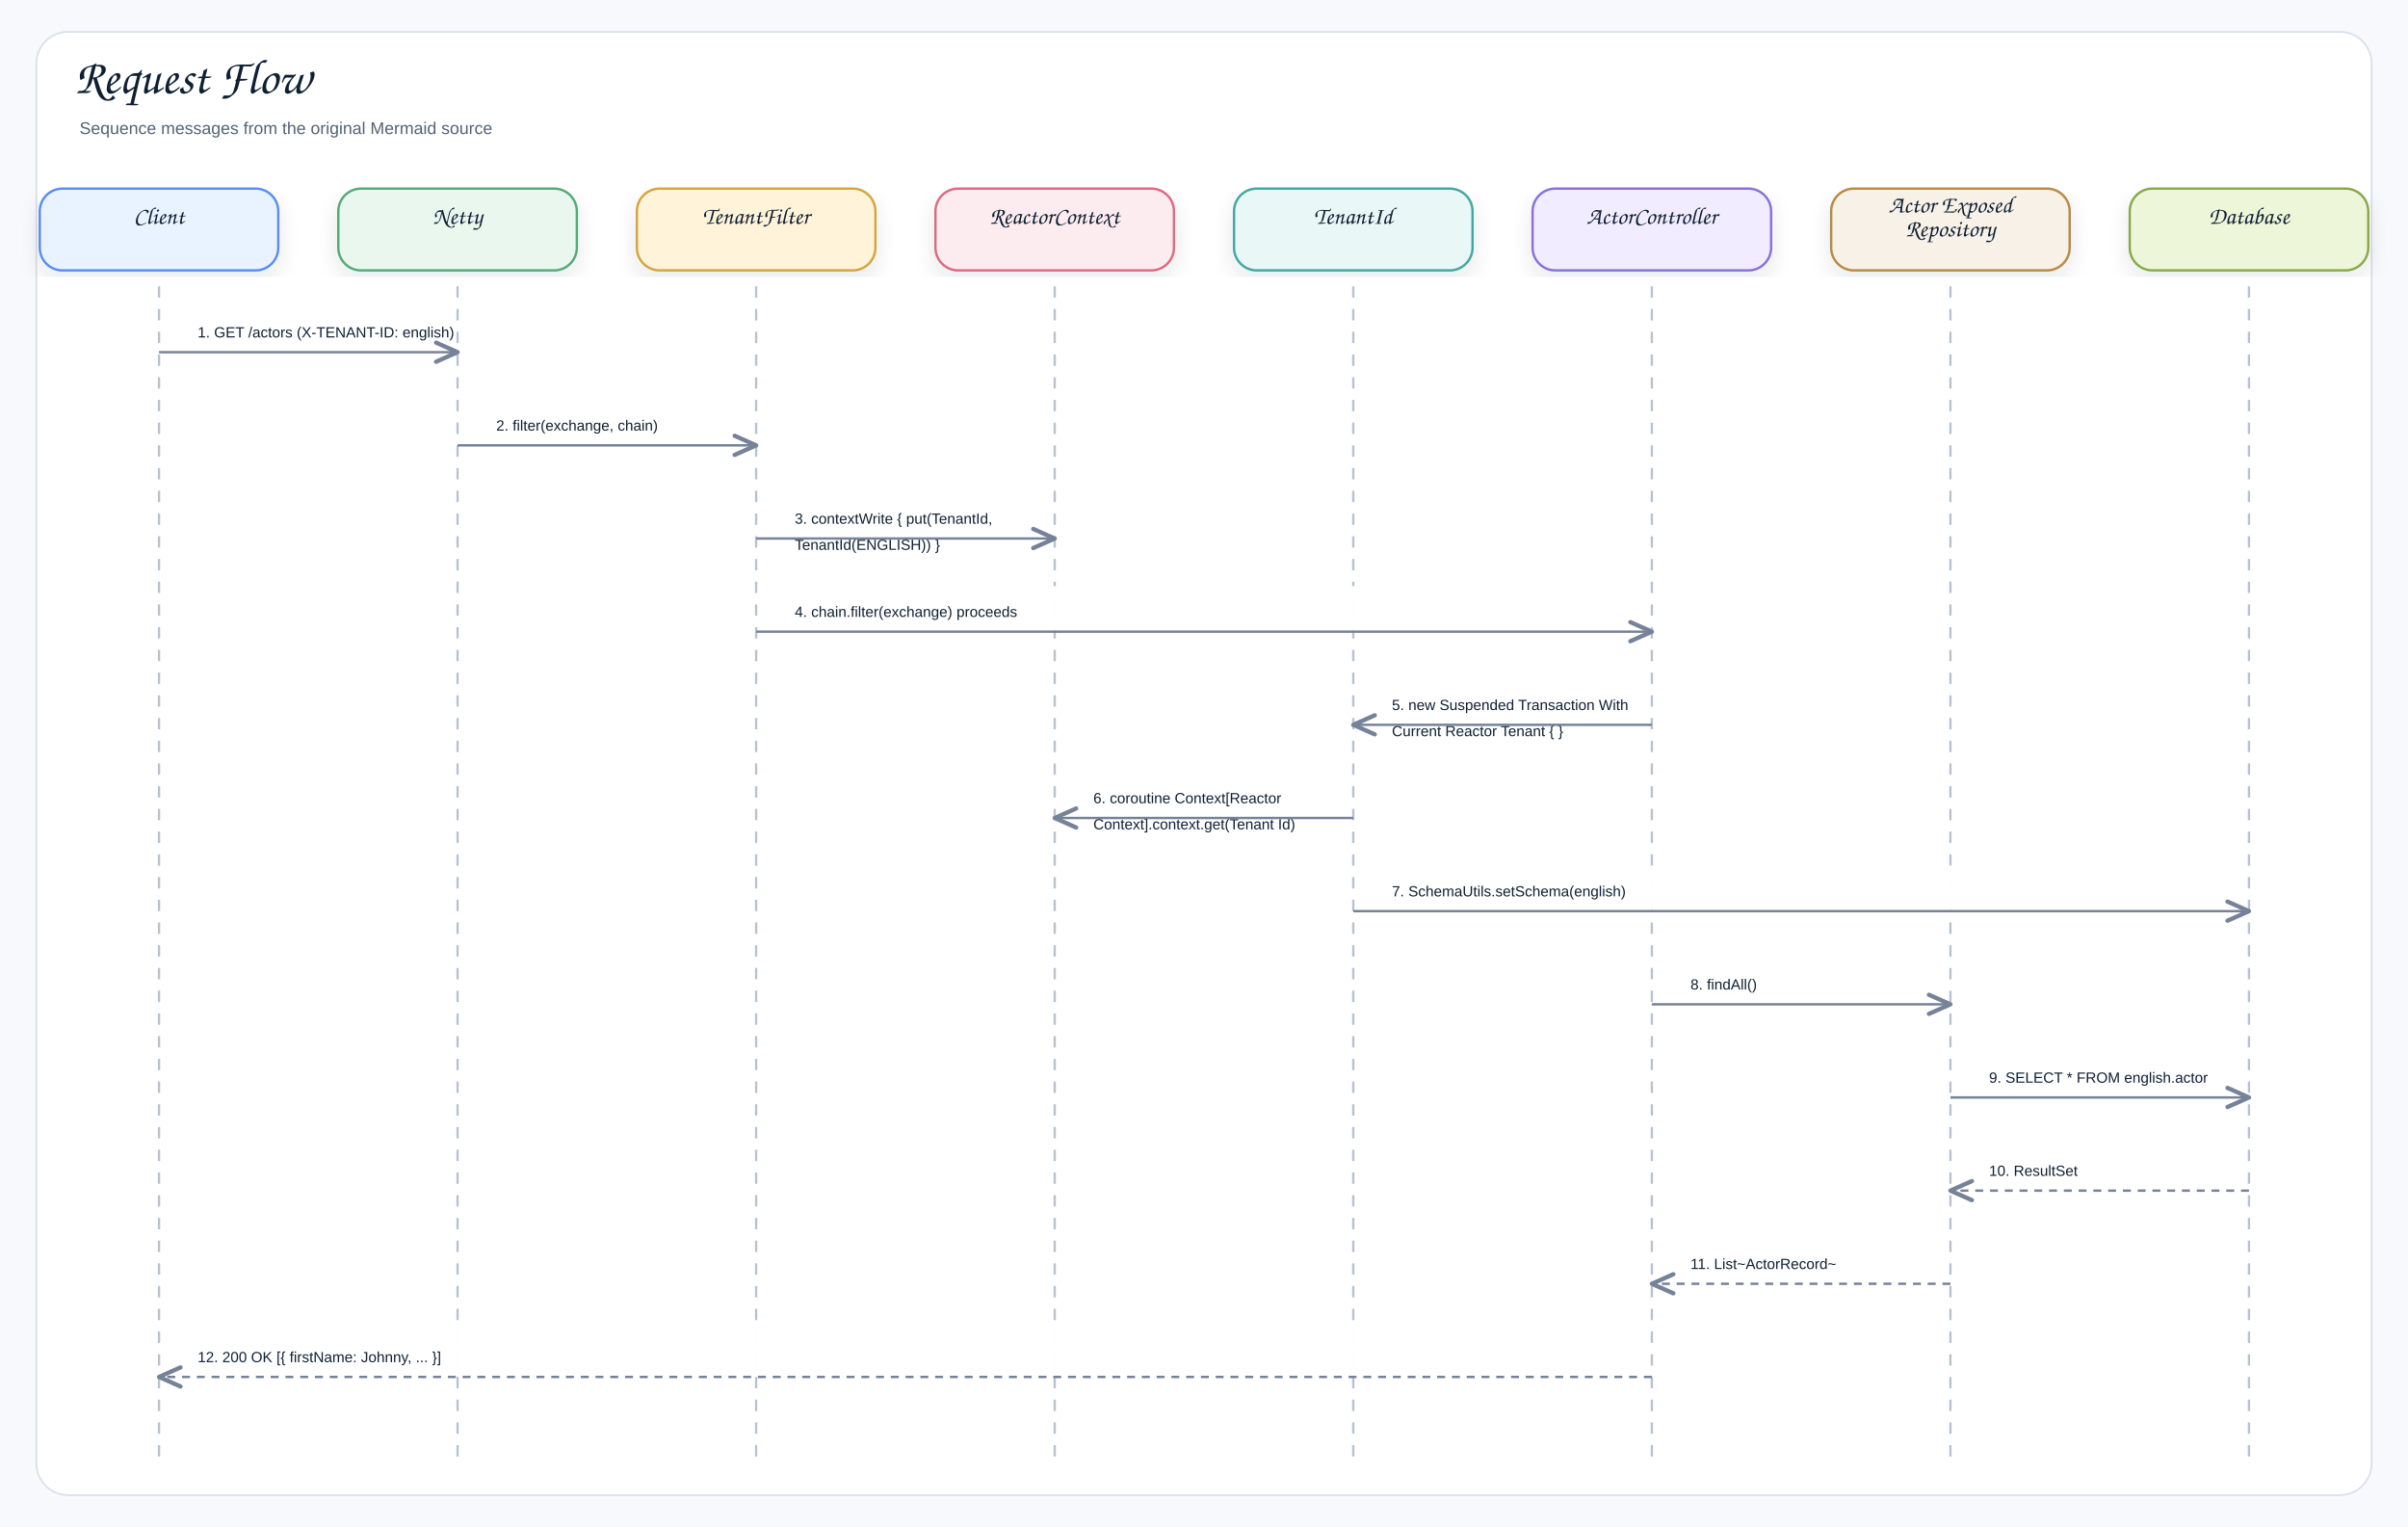
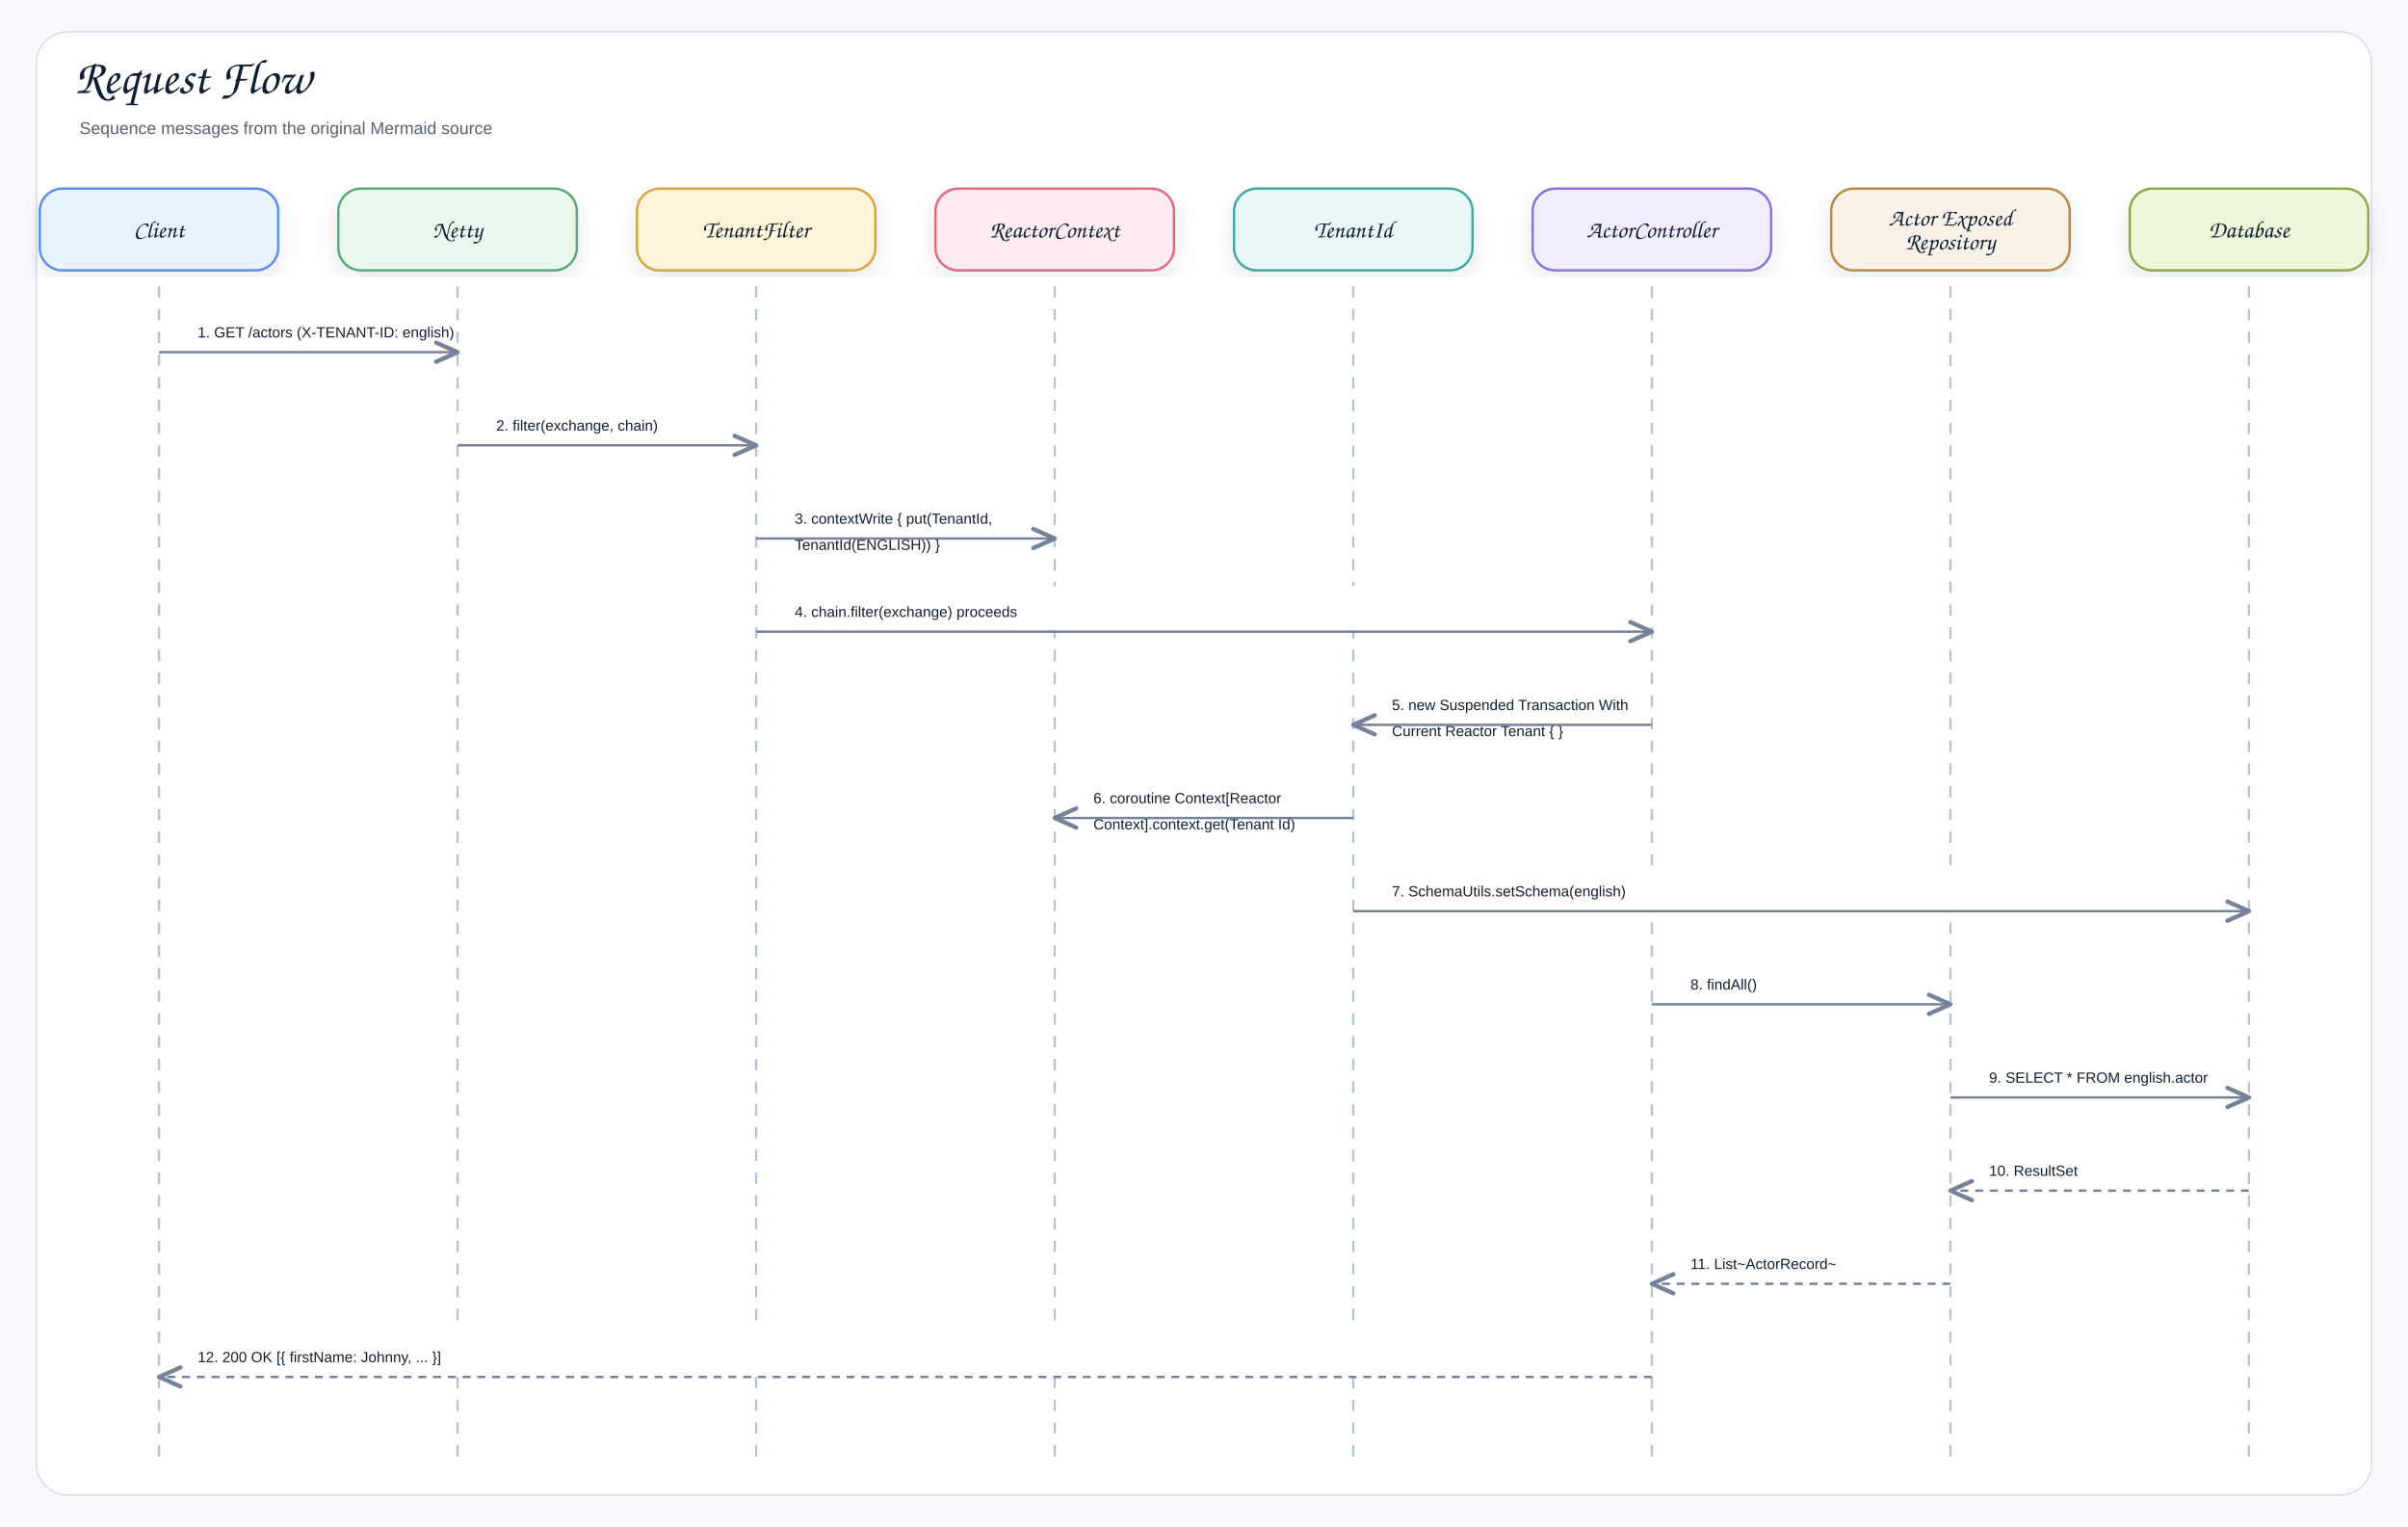
<svg xmlns="http://www.w3.org/2000/svg" width="2120" height="1344" viewBox="0 0 2120 1344" role="img" aria-label="Request Flow">
  <defs>
    <filter id="shadow" x="-8%" y="-8%" width="116%" height="116%">
      <feDropShadow dx="0" dy="8" stdDeviation="9" flood-color="#1f2937" flood-opacity="0.10" />
    </filter>
    <marker id="openArrow" markerWidth="12" markerHeight="10" refX="10" refY="5" orient="auto" markerUnits="strokeWidth">
      <path d="M 1 1 L 10 5 L 1 9" fill="none" stroke="#758297" stroke-width="1.8" stroke-linecap="round" stroke-linejoin="round" />
    </marker>
    <marker id="inherit" markerWidth="14" markerHeight="12" refX="12" refY="6" orient="auto" markerUnits="strokeWidth">
      <path d="M 0 1 L 12 6 L 0 11 Z" fill="#ffffff" stroke="#758297" stroke-width="1.8" />
    </marker>
    <style>
    .canvas{fill:#f7f9fc}.frame{fill:#fff;stroke:#d8e0ea;stroke-width:1.5}
    .title{font-family:"Architects Daughter","Comic Sans MS","Comic Sans",cursive;font-size:43px;font-weight:400;fill:#102033}
    .subtitle{font-family:"Comic Sans MS","Comic Sans","Comic Neue",Arial,sans-serif;font-size:15px;font-weight:400;fill:#536273}
    .label{font-family:"Architects Daughter","Comic Sans MS","Comic Sans",cursive;font-size:25px;font-weight:400;fill:#102033}
    .smallLabel{font-family:"Architects Daughter","Comic Sans MS","Comic Sans",cursive;font-size:21px;font-weight:400;fill:#102033}
    .mono{font-family:"Comic Sans MS","Comic Sans","Comic Neue",Arial,sans-serif;font-size:12px;font-weight:400;fill:#102033}
    .small{font-family:"Comic Sans MS","Comic Sans","Comic Neue",Arial,sans-serif;font-size:12px;font-weight:400;fill:#536273}
    .strong{font-family:"Comic Sans MS","Comic Sans","Comic Neue",Arial,sans-serif;font-size:13px;font-weight:400;fill:#102033}
    .card{stroke-width:2.1;filter:url(#shadow)}.compartment{stroke-width:1.5;fill:none}
    .line{stroke:#758297;stroke-width:2.1;fill:none;marker-end:url(#openArrow)}
    .plainLine{stroke:#758297;stroke-width:2.1;fill:none}
    .dashed{stroke:#758297;stroke-width:2.1;stroke-dasharray:7 6;fill:none;marker-end:url(#openArrow)}
    .inheritLine{stroke:#758297;stroke-width:2.2;fill:none;marker-end:url(#inherit)}
    .implLine{stroke:#758297;stroke-width:2.2;stroke-dasharray:8 7;fill:none;marker-end:url(#inherit)}
  </style>
  </defs>
  <rect class="canvas" width="2120" height="1344" />
  <rect class="frame" x="32" y="28" width="2056" height="1288" rx="28" />
  <text class="title" x="66" y="82">Request Flow</text>
  <text class="subtitle" x="70" y="118">Sequence messages from the original Mermaid source</text>
  <rect class="card" x="35" y="166" width="210" height="72" rx="20" fill="#E8F3FF" stroke="#5B8DEF" />
-   <text class="smallLabel" x="140" y="197" text-anchor="middle">Client</text>
+   <text class="smallLabel" x="140" y="209" text-anchor="middle">Client</text>
  <line x1="140" y1="252" x2="140" y2="1284" stroke="#b7c2d1" stroke-width="2" stroke-dasharray="10 10" />
  <rect class="card" x="297.857" y="166" width="210" height="72" rx="20" fill="#EAF7EF" stroke="#58A978" />
-   <text class="smallLabel" x="402.857" y="197" text-anchor="middle">Netty</text>
+   <text class="smallLabel" x="402.857" y="209" text-anchor="middle">Netty</text>
  <line x1="402.857" y1="252" x2="402.857" y2="1284" stroke="#b7c2d1" stroke-width="2" stroke-dasharray="10 10" />
  <rect class="card" x="560.714" y="166" width="210" height="72" rx="20" fill="#FFF3D9" stroke="#D6A441" />
-   <text class="smallLabel" x="665.714" y="197" text-anchor="middle">TenantFilter</text>
+   <text class="smallLabel" x="665.714" y="209" text-anchor="middle">TenantFilter</text>
  <line x1="665.714" y1="252" x2="665.714" y2="1284" stroke="#b7c2d1" stroke-width="2" stroke-dasharray="10 10" />
  <rect class="card" x="823.571" y="166" width="210" height="72" rx="20" fill="#FDECEF" stroke="#DC6B82" />
-   <text class="smallLabel" x="928.571" y="197" text-anchor="middle">ReactorContext</text>
+   <text class="smallLabel" x="928.571" y="209" text-anchor="middle">ReactorContext</text>
  <line x1="928.571" y1="252" x2="928.571" y2="1284" stroke="#b7c2d1" stroke-width="2" stroke-dasharray="10 10" />
  <rect class="card" x="1086.429" y="166" width="210" height="72" rx="20" fill="#E9F7F6" stroke="#45A7A1" />
-   <text class="smallLabel" x="1191.429" y="197" text-anchor="middle">TenantId</text>
+   <text class="smallLabel" x="1191.429" y="209" text-anchor="middle">TenantId</text>
  <line x1="1191.429" y1="252" x2="1191.429" y2="1284" stroke="#b7c2d1" stroke-width="2" stroke-dasharray="10 10" />
  <rect class="card" x="1349.286" y="166" width="210" height="72" rx="20" fill="#F1ECFF" stroke="#8A72D6" />
-   <text class="smallLabel" x="1454.286" y="197" text-anchor="middle">ActorController</text>
+   <text class="smallLabel" x="1454.286" y="209" text-anchor="middle">ActorController</text>
  <line x1="1454.286" y1="252" x2="1454.286" y2="1284" stroke="#b7c2d1" stroke-width="2" stroke-dasharray="10 10" />
  <rect class="card" x="1612.143" y="166" width="210" height="72" rx="20" fill="#F7F1E7" stroke="#B88A44" />
-   <text class="smallLabel" x="1717.143" y="187" text-anchor="middle">Actor Exposed</text>
-   <text class="smallLabel" x="1717.143" y="208" text-anchor="middle">Repository</text>
+   <text class="smallLabel" x="1717.143" y="198.5" text-anchor="middle">Actor Exposed</text>
+   <text class="smallLabel" x="1717.143" y="219.5" text-anchor="middle">Repository</text>
  <line x1="1717.143" y1="252" x2="1717.143" y2="1284" stroke="#b7c2d1" stroke-width="2" stroke-dasharray="10 10" />
  <rect class="card" x="1875" y="166" width="210" height="72" rx="20" fill="#EEF6D9" stroke="#8BA84D" />
-   <text class="smallLabel" x="1980" y="197" text-anchor="middle">Database</text>
+   <text class="smallLabel" x="1980" y="209" text-anchor="middle">Database</text>
  <line x1="1980" y1="252" x2="1980" y2="1284" stroke="#b7c2d1" stroke-width="2" stroke-dasharray="10 10" />
  <rect x="158" y="270" width="226.857" height="39" rx="12" fill="#ffffff" opacity="0.97" />
  <text class="strong" x="174" y="297" text-anchor="start">1. GET /actors (X-TENANT-ID: english)</text>
  <path class="line" d="M140 310 L402.857 310" />
  <rect x="420.857" y="352" width="226.857" height="39" rx="12" fill="#ffffff" opacity="0.97" />
  <text class="strong" x="436.857" y="379" text-anchor="start">2. filter(exchange, chain)</text>
  <path class="line" d="M402.857 392 L665.714 392" />
  <rect x="683.714" y="434" width="226.857" height="62" rx="12" fill="#ffffff" opacity="0.97" />
  <text class="strong" x="699.714" y="461" text-anchor="start">3. contextWrite { put(TenantId,</text>
  <text class="strong" x="699.714" y="484" text-anchor="start">TenantId(ENGLISH)) }</text>
  <path class="line" d="M665.714 474 L928.571 474" />
  <rect x="683.714" y="516" width="752.571" height="39" rx="12" fill="#ffffff" opacity="0.97" />
  <text class="strong" x="699.714" y="543" text-anchor="start">4. chain.filter(exchange) proceeds</text>
  <path class="line" d="M665.714 556 L1454.286 556" />
  <rect x="1209.429" y="598" width="226.857" height="62" rx="12" fill="#ffffff" opacity="0.97" />
  <text class="strong" x="1225.429" y="625" text-anchor="start">5. new Suspended Transaction With</text>
  <text class="strong" x="1225.429" y="648" text-anchor="start">Current Reactor Tenant { }</text>
  <path class="line" d="M1454.286 638 L1191.429 638" />
  <rect x="946.571" y="680" width="226.857" height="62" rx="12" fill="#ffffff" opacity="0.97" />
  <text class="strong" x="962.571" y="707" text-anchor="start">6. coroutine Context[Reactor</text>
  <text class="strong" x="962.571" y="730" text-anchor="start">Context].context.get(Tenant Id)</text>
  <path class="line" d="M1191.429 720 L928.571 720" />
  <rect x="1209.429" y="762" width="752.571" height="39" rx="12" fill="#ffffff" opacity="0.97" />
  <text class="strong" x="1225.429" y="789" text-anchor="start">7. SchemaUtils.setSchema(english)</text>
  <path class="line" d="M1191.429 802 L1980 802" />
  <rect x="1472.286" y="844" width="226.857" height="39" rx="12" fill="#ffffff" opacity="0.97" />
  <text class="strong" x="1488.286" y="871" text-anchor="start">8. findAll()</text>
  <path class="line" d="M1454.286 884 L1717.143 884" />
  <rect x="1735.143" y="926" width="226.857" height="39" rx="12" fill="#ffffff" opacity="0.97" />
  <text class="strong" x="1751.143" y="953" text-anchor="start">9. SELECT * FROM english.actor</text>
  <path class="line" d="M1717.143 966 L1980 966" />
  <rect x="1735.143" y="1008" width="226.857" height="39" rx="12" fill="#ffffff" opacity="0.97" />
  <text class="strong" x="1751.143" y="1035" text-anchor="start">10. ResultSet</text>
  <path class="dashed" d="M1980 1048 L1717.143 1048" />
  <rect x="1472.286" y="1090" width="226.857" height="39" rx="12" fill="#ffffff" opacity="0.97" />
  <text class="strong" x="1488.286" y="1117" text-anchor="start">11. List~ActorRecord~</text>
  <path class="dashed" d="M1717.143 1130 L1454.286 1130" />
  <rect x="158" y="1172" width="1278.286" height="39" rx="12" fill="#ffffff" opacity="0.97" />
  <text class="strong" x="174" y="1199" text-anchor="start">12. 200 OK [{ firstName: Johnny, ... }]</text>
  <path class="dashed" d="M1454.286 1212 L140 1212" />
</svg>
